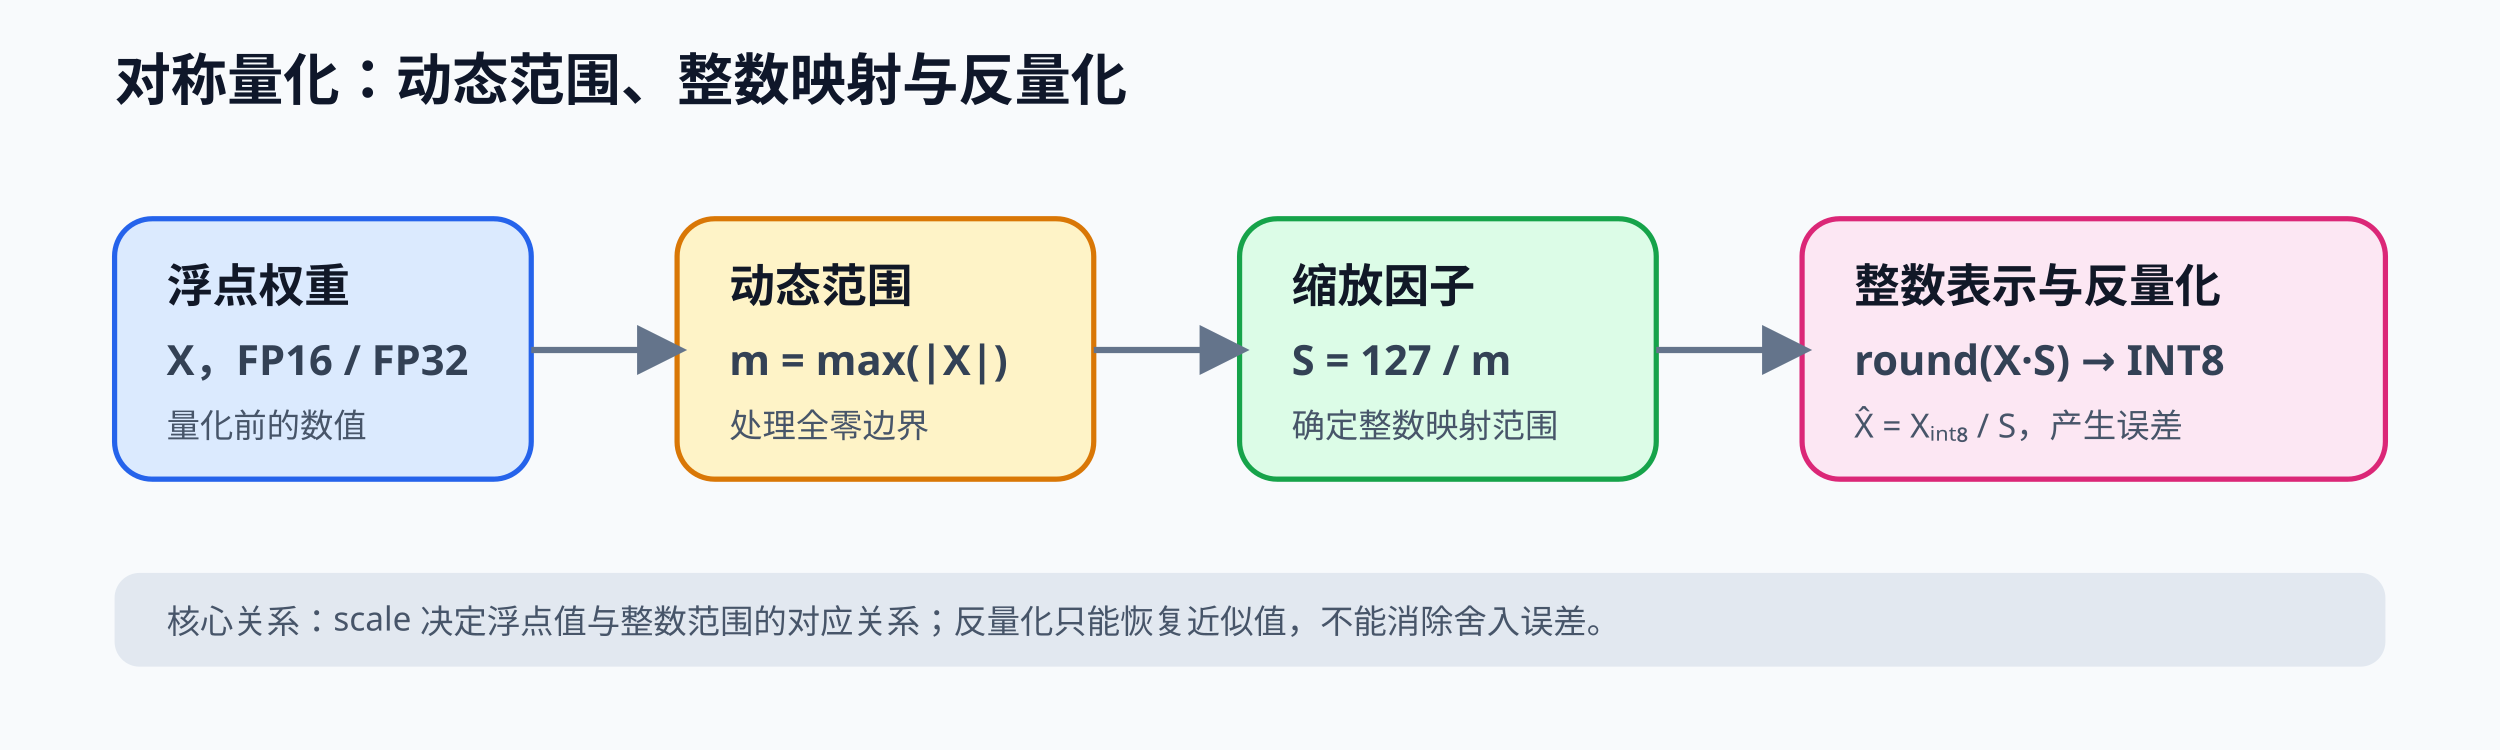
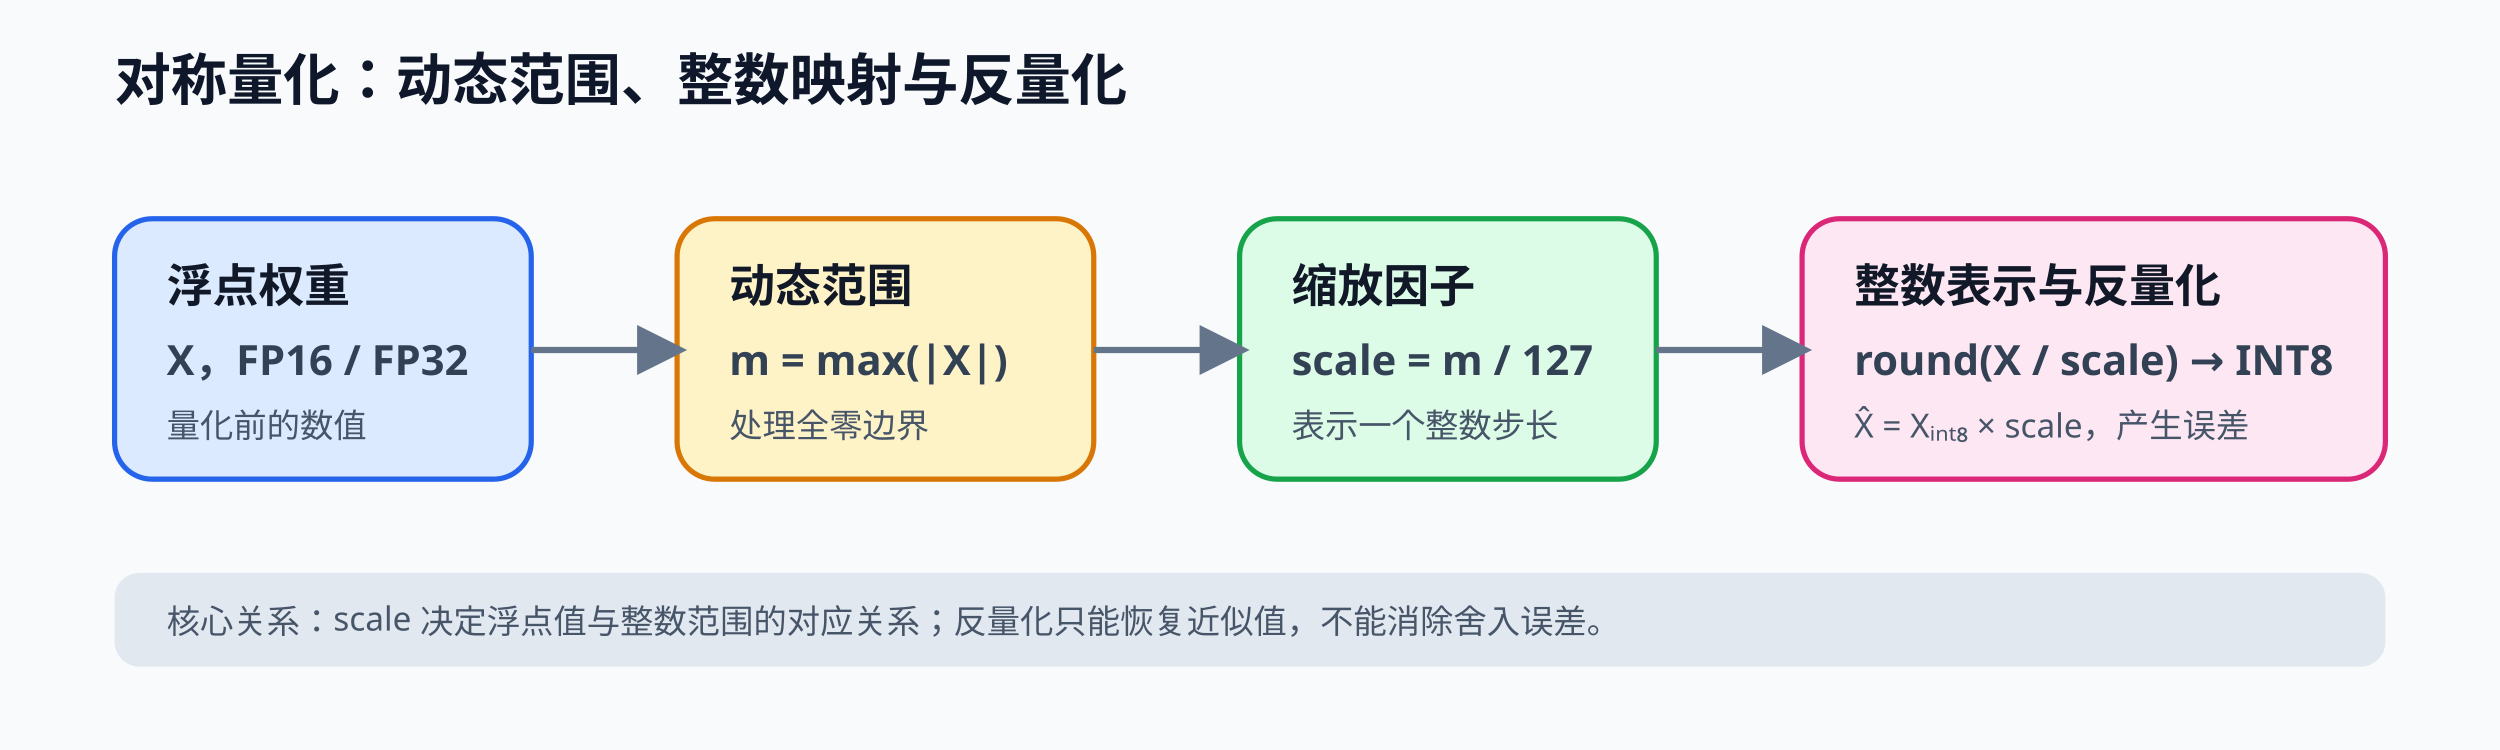
<svg xmlns="http://www.w3.org/2000/svg" viewBox="0 0 1200 360" role="img" aria-labelledby="title desc">
  <defs>
    <marker id="arrow25math" viewBox="0 0 10 10" refX="8" refY="5" markerWidth="8" markerHeight="8" orient="auto">
      <path d="M0 0L10 5L0 10Z" fill="#64748b" />
    </marker>
    <style>
      .title{font:700 27px "Noto Sans SC","Microsoft YaHei",sans-serif;fill:#0f172a}
      .head{font:700 22px "Noto Sans SC","Microsoft YaHei",sans-serif;fill:#111827}
      .formula{font:600 20px "Noto Sans SC","Microsoft YaHei",sans-serif;fill:#334155}
      .small{font:500 16px "Noto Sans SC","Microsoft YaHei",sans-serif;fill:#475569}
      .box{stroke-width:2.5;rx:18}
      .arrow{stroke:#64748b;stroke-width:3;fill:none;marker-end:url(#arrow25math)}
    </style>
  </defs>
  <rect width="1200" height="360" fill="#f8fafc" />
  <text x="55" y="48" class="title">对称量化：动态范围、整数映射与反量化</text>
  <rect x="55" y="105" width="200" height="125" class="box" fill="#dbeafe" stroke="#2563eb" />
  <text x="80" y="145" class="head">浮点权重</text>
  <text x="80" y="180" class="formula">X，FP16 / FP32</text>
  <text x="80" y="210" class="small">量化前的数值</text>
  <rect x="325" y="105" width="200" height="125" class="box" fill="#fef3c7" stroke="#d97706" />
  <text x="350" y="145" class="head">动态范围</text>
  <text x="350" y="180" class="formula">m = max(|X|)</text>
  <text x="350" y="210" class="small">处理全零边界</text>
  <rect x="595" y="105" width="200" height="125" class="box" fill="#dcfce7" stroke="#16a34a" />
  <text x="620" y="145" class="head">缩放因子</text>
-   <text x="620" y="180" class="formula">S = 127 / m</text>
-   <text x="620" y="210" class="small">确定整数映射范围</text>
+   <text x="620" y="180" class="formula">scale = m / 127</text>
+   <text x="620" y="210" class="small">表示一个整数步长</text>
  <rect x="865" y="105" width="280" height="125" class="box" fill="#fce7f3" stroke="#db2777" />
  <text x="890" y="145" class="head">整数表示与反量化</text>
-   <text x="890" y="180" class="formula">round(X·S) → INT8</text>
-   <text x="890" y="210" class="small">X̂ = Xᵢₙₜ₈ / S，产生误差</text>
+   <text x="890" y="180" class="formula">round(X / scale) → INT8</text>
+   <text x="890" y="210" class="small">X̂ = Xᵢₙₜ₈ × scale，产生误差</text>
  <path d="M255 168H325" class="arrow" />
  <path d="M525 168H595" class="arrow" />
  <path d="M795 168H865" class="arrow" />
  <rect x="55" y="275" width="1090" height="45" rx="12" fill="#e2e8f0" />
  <text x="80" y="304" class="small">核心关系：scale 决定浮点值与整数范围的对应关系；反量化只能恢复近似值，不能消除舍入误差。</text>
</svg>
